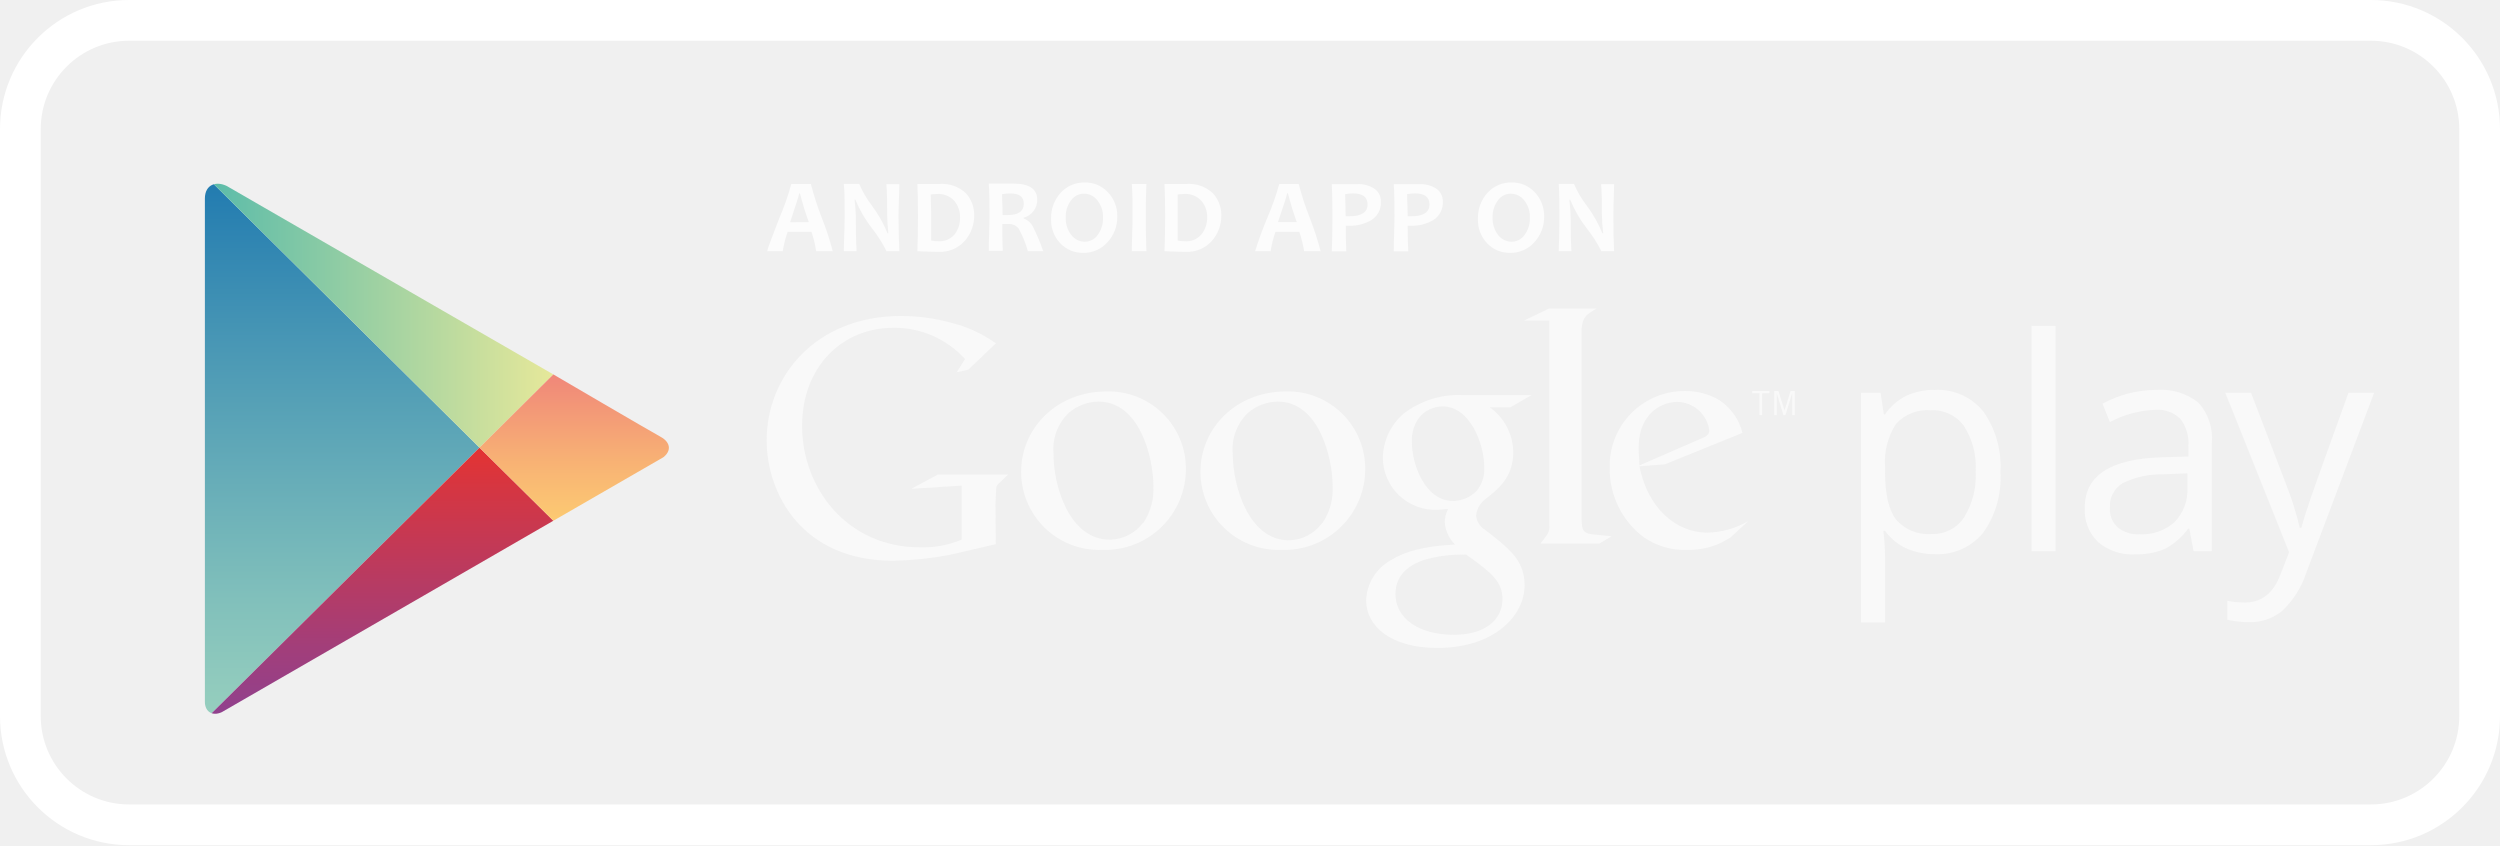
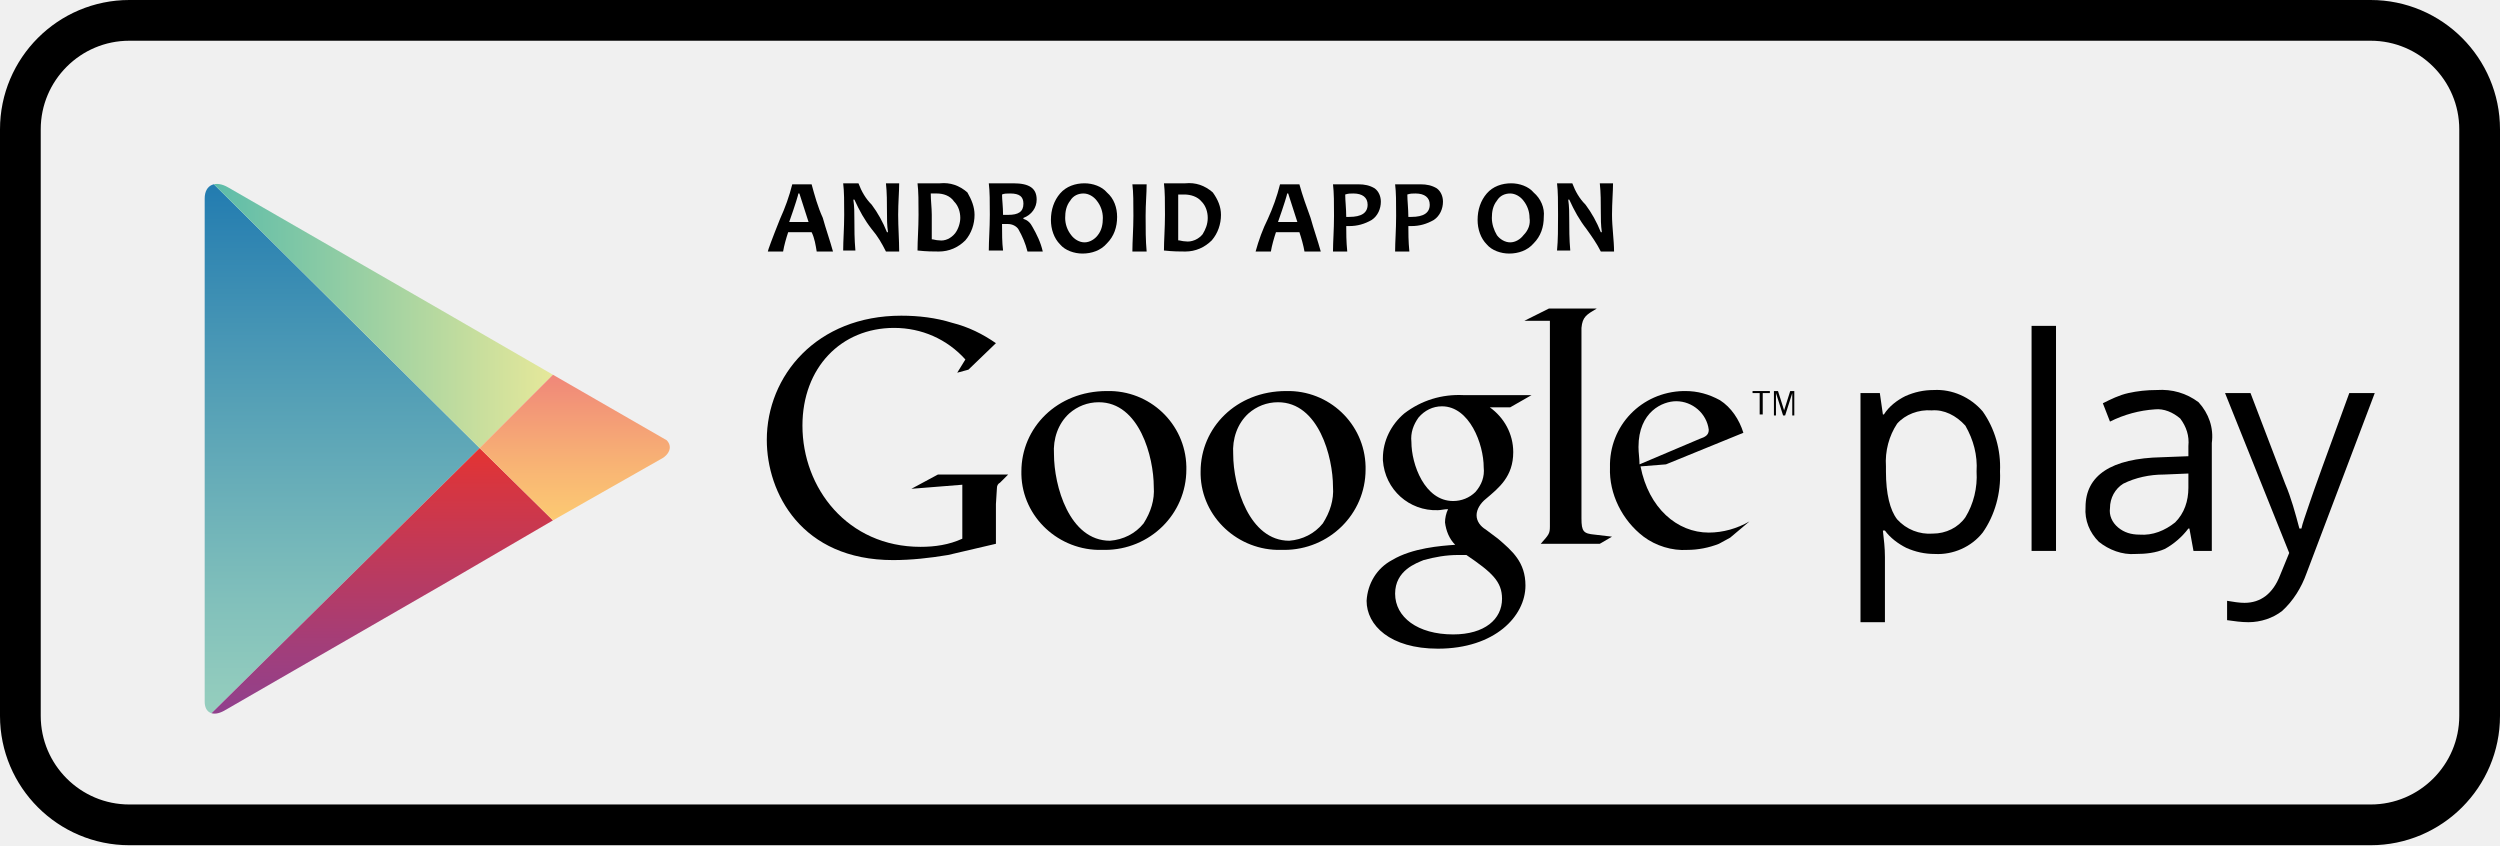
- <svg xmlns="http://www.w3.org/2000/svg" viewBox="0 0 245.51 83">
-   <defs>
-     <style>.cls-1,.cls-2{fill:none;}.cls-2{stroke:#fff;stroke-miterlimit:10;stroke-width:4px;}.cls-3{clip-path:url(#clip-path);}.cls-4{fill:url(#linear-gradient);}.cls-5{fill:url(#linear-gradient-2);}.cls-6{fill:url(#linear-gradient-3);}.cls-7{fill:url(#linear-gradient-4);}.cls-8{fill:#f9f9f9;}.cls-9{fill:#fcfcfc;}</style>
-     <clipPath id="clip-path">
-       <path class="cls-1" d="M54.34,36.77,43.45,30.49l-21-12.13c-1.16-.67-2.33-.27-2.33,1.14V68.91c0,1.06.84,1.51,1.85.93L43.45,57.43l10.89-6.29,10.46-6c1.23-.71,1.11-1.68.08-2.24S54.34,36.77,54.34,36.77Z" />
-     </clipPath>
-     <linearGradient id="linear-gradient" x1="33.6" y1="17.21" x2="33.6" y2="70.71" gradientUnits="userSpaceOnUse">
-       <stop offset="0" stop-color="#207ab0" />
-       <stop offset="0.32" stop-color="#4a98b5" />
-       <stop offset="0.78" stop-color="#81c0bb" />
-       <stop offset="1" stop-color="#97cfbe" />
-     </linearGradient>
-     <linearGradient id="linear-gradient-2" x1="20.11" y1="30.49" x2="54.34" y2="30.49" gradientUnits="userSpaceOnUse">
-       <stop offset="0" stop-color="#59bbaa" />
-       <stop offset="1" stop-color="#e6e89a" />
-     </linearGradient>
-     <linearGradient id="linear-gradient-3" x1="37.23" y1="43.96" x2="37.23" y2="70.9" gradientUnits="userSpaceOnUse">
-       <stop offset="0" stop-color="#e43332" />
-       <stop offset="0.16" stop-color="#d43643" />
-       <stop offset="0.73" stop-color="#a23e7a" />
-       <stop offset="1" stop-color="#8e4190" />
-     </linearGradient>
-     <linearGradient id="linear-gradient-4" x1="56.94" y1="36.77" x2="56.94" y2="51.14" gradientUnits="userSpaceOnUse">
-       <stop offset="0" stop-color="#f08779" />
-       <stop offset="0.63" stop-color="#f8b474" />
-       <stop offset="1" stop-color="#fcca72" />
-     </linearGradient>
-   </defs>
-   <g id="Layer_2" data-name="Layer 2">
-     <g id="Camada_1" data-name="Camada 1">
-       <rect class="cls-2" x="2" y="2" width="241.51" height="79" rx="10.68" />
+ <svg xmlns="http://www.w3.org/2000/svg" xmlns:xlink="http://www.w3.org/1999/xlink" version="1.1" id="Layer_1" x="0px" y="0px" viewBox="0 0 245.5 83" style="enable-background:new 0 0 245.5 83;" xml:space="preserve">
+   <style type="text/css">
+ 	.st0{fill:none;stroke:#000000;stroke-width:4;stroke-miterlimit:10;}
+ 	.st1{clip-path:url(#SVGID_2_);}
+ 	.st2{fill:url(#SVGID_3_);}
+ 	.st3{fill:url(#SVGID_4_);}
+ 	.st4{fill:url(#SVGID_5_);}
+ 	.st5{fill:url(#SVGID_6_);}
+ </style>
+   <g id="Layer_2_1_">
+     <g id="Camada_1">
+       <path class="st0" d="M12.7,2h220.1c5.9,0,10.7,4.8,10.7,10.7v57.6c0,5.9-4.8,10.7-10.7,10.7H12.7C6.8,81,2,76.2,2,70.3V12.7    C2,6.8,6.8,2,12.7,2z" />
      <g id="PLAY">
-         <g class="cls-3">
-           <polygon class="cls-4" points="20.11 17.21 20.11 43.96 20.11 70.71 47.09 43.96 20.11 17.21" />
-           <polygon class="cls-5" points="54.34 36.77 43.45 30.49 20.11 17.02 20.11 17.21 47.09 43.96 54.34 36.77" />
-           <polygon class="cls-6" points="20.11 70.71 20.11 70.9 43.45 57.43 54.34 51.14 47.09 43.96 20.11 70.71" />
-           <polygon class="cls-7" points="54.34 36.77 47.09 43.96 54.34 51.14 66.78 43.96 54.34 36.77" />
+         <g>
+           <defs>
+             <path id="SVGID_1_" d="M54.3,36.8l-10.9-6.3l-21-12.1c-1.2-0.7-2.3-0.3-2.3,1.1v49.4c0,1.1,0.8,1.5,1.9,0.9l21.5-12.4l10.9-6.3       l10.5-6c1.2-0.7,1.1-1.7,0.1-2.2S54.3,36.8,54.3,36.8z" />
+           </defs>
+           <clipPath id="SVGID_2_">
+             <use xlink:href="#SVGID_1_" style="overflow:visible;" />
+           </clipPath>
+           <g class="st1">
+             <linearGradient id="SVGID_3_" gradientUnits="userSpaceOnUse" x1="33.6" y1="66.79" x2="33.6" y2="13.29" gradientTransform="matrix(1 0 0 -1 0 84)">
+               <stop offset="0" style="stop-color:#207AB0" />
+               <stop offset="0.32" style="stop-color:#4A98B5" />
+               <stop offset="0.78" style="stop-color:#81C0BB" />
+               <stop offset="1" style="stop-color:#97CFBE" />
+             </linearGradient>
+             <polygon class="st2" points="20.1,17.2 20.1,44 20.1,70.7 47.1,44      " />
+             <linearGradient id="SVGID_4_" gradientUnits="userSpaceOnUse" x1="20.11" y1="53.51" x2="54.34" y2="53.51" gradientTransform="matrix(1 0 0 -1 0 84)">
+               <stop offset="0" style="stop-color:#59BBAA" />
+               <stop offset="1" style="stop-color:#E6E89A" />
+             </linearGradient>
+             <polygon class="st3" points="54.3,36.8 43.5,30.5 20.1,17 20.1,17.2 47.1,44      " />
+             <linearGradient id="SVGID_5_" gradientUnits="userSpaceOnUse" x1="37.225" y1="40.04" x2="37.225" y2="13.1" gradientTransform="matrix(1 0 0 -1 0 84)">
+               <stop offset="0" style="stop-color:#E43332" />
+               <stop offset="0.16" style="stop-color:#D43643" />
+               <stop offset="0.73" style="stop-color:#A23E7A" />
+               <stop offset="1" style="stop-color:#8E4190" />
+             </linearGradient>
+             <polygon class="st4" points="20.1,70.7 20.1,70.9 43.5,57.4 54.3,51.1 47.1,44      " />
+             <linearGradient id="SVGID_6_" gradientUnits="userSpaceOnUse" x1="56.935" y1="47.23" x2="56.935" y2="32.86" gradientTransform="matrix(1 0 0 -1 0 84)">
+               <stop offset="0" style="stop-color:#F08779" />
+               <stop offset="0.63" style="stop-color:#F8B474" />
+               <stop offset="1" style="stop-color:#FCCA72" />
+             </linearGradient>
+             <polygon class="st5" points="54.3,36.8 47.1,44 54.3,51.1 66.8,44      " />
+           </g>
        </g>
      </g>
-       <path class="cls-8" d="M190,54.42a6.75,6.75,0,0,1-2.77-.56,5.25,5.25,0,0,1-2.11-1.73h-.17a21.59,21.59,0,0,1,.17,2.58v6.41h-2.36V38.57h1.92L185,40.7h.11a5.53,5.53,0,0,1,2.11-1.84,6.44,6.44,0,0,1,2.77-.57,5.75,5.75,0,0,1,4.78,2.12,9.3,9.3,0,0,1,1.68,5.93,9.29,9.29,0,0,1-1.71,6A5.77,5.77,0,0,1,190,54.42Zm-.34-14.13a4.18,4.18,0,0,0-3.45,1.32,6.8,6.8,0,0,0-1.09,4.2v.53c0,2.19.36,3.75,1.09,4.69a4.17,4.17,0,0,0,3.51,1.41,3.64,3.64,0,0,0,3.16-1.63,7.76,7.76,0,0,0,1.14-4.5,7.44,7.44,0,0,0-1.14-4.46A3.76,3.76,0,0,0,189.61,40.29Z" />
-       <path class="cls-8" d="M201.87,54.13h-2.36V32h2.36Z" />
-       <path class="cls-8" d="M215.42,54.13,215,51.92h-.12a6.6,6.6,0,0,1-2.32,2,7.15,7.15,0,0,1-2.89.52,5.15,5.15,0,0,1-3.62-1.2,4.32,4.32,0,0,1-1.32-3.39q0-4.71,7.54-4.94l2.64-.08v-1a3.91,3.91,0,0,0-.79-2.7,3.2,3.2,0,0,0-2.52-.88,10.25,10.25,0,0,0-4.4,1.2l-.72-1.81a11.68,11.68,0,0,1,2.52-1,11.21,11.21,0,0,1,2.75-.35,5.93,5.93,0,0,1,4.12,1.23,5.19,5.19,0,0,1,1.34,4V54.13Zm-5.33-1.66a4.81,4.81,0,0,0,3.46-1.2,4.48,4.48,0,0,0,1.26-3.38V46.48l-2.36.1a8.64,8.64,0,0,0-4,.87,2.64,2.64,0,0,0-1.25,2.41,2.4,2.4,0,0,0,.78,1.94A3.16,3.16,0,0,0,210.09,52.47Z" />
-       <path class="cls-8" d="M218.53,38.57h2.53l3.4,8.88a33,33,0,0,1,1.39,4.38H226c.12-.48.38-1.3.77-2.47s1.68-4.77,3.86-10.79h2.52l-6.68,17.72A8.93,8.93,0,0,1,224.11,60a4.94,4.94,0,0,1-3.25,1.1,9.53,9.53,0,0,1-2.13-.24V59a8.41,8.41,0,0,0,1.74.17q2.43,0,3.47-2.73l.86-2.21Z" />
-       <path class="cls-8" d="M146.3,40a5.48,5.48,0,0,1,2.31,4.39c0,2.41-1.37,3.55-2.73,4.62a2.29,2.29,0,0,0-.92,1.6,1.79,1.79,0,0,0,.85,1.4l1.17.91c1.44,1.2,2.74,2.31,2.74,4.56,0,3-3,6.15-8.56,6.15-4.72,0-7-2.25-7-4.66a4.69,4.69,0,0,1,2.51-4c2-1.24,4.75-1.4,6.21-1.5a3.42,3.42,0,0,1-1-2.21,3,3,0,0,1,.32-1.27c-.36,0-.71.07-1,.07a5.14,5.14,0,0,1-5.4-5.11,5.83,5.83,0,0,1,2.08-4.36,8.88,8.88,0,0,1,5.83-1.79h6.7L148.32,40ZM144,54.47a5.71,5.71,0,0,0-.75,0,12.87,12.87,0,0,0-3.42.52c-.71.26-2.79,1-2.79,3.35s2.24,4,5.72,4c3.13,0,4.79-1.5,4.79-3.52C147.54,57.1,146.46,56.23,144,54.47Zm.94-6.18a3.3,3.3,0,0,0,.82-2.38c0-2.34-1.4-6-4.1-6A3,3,0,0,0,139.37,41a3.76,3.76,0,0,0-.72,2.4c0,2.18,1.27,5.8,4.07,5.8A3.33,3.33,0,0,0,144.93,48.29Z" />
-       <path class="cls-8" d="M125.81,54a7.66,7.66,0,0,1-7.92-7.67c0-4.26,3.47-7.89,8.41-7.89a7.59,7.59,0,0,1,7.77,7.66A7.94,7.94,0,0,1,125.81,54Zm4.06-2.63a5.89,5.89,0,0,0,1-3.61c0-2.86-1.36-8.32-5.39-8.32a4.55,4.55,0,0,0-2.93,1.11,4.92,4.92,0,0,0-1.49,4c0,3.22,1.59,8.51,5.52,8.51A4.13,4.13,0,0,0,129.87,51.32Z" />
-       <path class="cls-8" d="M108.2,54a7.66,7.66,0,0,1-7.92-7.67c0-4.26,3.47-7.89,8.41-7.89a7.59,7.59,0,0,1,7.77,7.66A7.94,7.94,0,0,1,108.2,54Zm4.07-2.63a6,6,0,0,0,1-3.61c0-2.86-1.36-8.32-5.39-8.32a4.55,4.55,0,0,0-2.93,1.11,4.92,4.92,0,0,0-1.49,4C103.43,47.68,105,53,109,53A4.16,4.16,0,0,0,112.27,51.32Z" />
-       <path class="cls-8" d="M97.79,53.44l-4.67,1.08a35.07,35.07,0,0,1-5.39.55c-9,0-12.44-6.63-12.44-11.82,0-6.34,4.86-12.22,13.2-12.22a18.57,18.57,0,0,1,5,.69,12.65,12.65,0,0,1,4.31,2l-2.71,2.58-1.14.26.82-1.3a9.33,9.33,0,0,0-7-3.07c-5.17,0-9,3.92-9,9.63,0,6.14,4.44,11.93,11.56,11.93A9.78,9.78,0,0,0,94.43,53V47.69L89.5,48l2.61-1.4H99l-.84.81a.75.75,0,0,0-.33.52c0,.3-.07,1.25-.07,1.57Z" />
-       <path class="cls-8" d="M156.62,52.5c-1.07-.1-1.3-.29-1.3-1.57V32.44c0-.07,0-.14,0-.21.13-1.14.46-1.34,1.47-1.93h-4.67l-2.45,1.18h2.49V51.65c0,.65-.13.75-.88,1.73h5.78l1.21-.72Z" />
-       <path class="cls-8" d="M169.92,52.8c-.36.19-.72.42-1.07.58a7.52,7.52,0,0,1-3.15.62,7,7,0,0,1-4.32-1.27,8.38,8.38,0,0,1-3.3-6.84,7.34,7.34,0,0,1,7.42-7.49,6.4,6.4,0,0,1,3.35.9,5.42,5.42,0,0,1,2.27,3.21l-7.63,3.09-2.49.19c.81,4.12,3.6,6.52,6.68,6.52a8.44,8.44,0,0,0,4-1.13Zm-3-9.67c.61-.23.94-.42.94-.87a3.22,3.22,0,0,0-3.21-2.79c-1.3,0-3.73,1-3.73,4.5,0,.56.06,1.14.09,1.73Z" />
-       <path class="cls-8" d="M173.05,38.62v2.14h-.26V38.62h-.71V38.4h1.68v.22Z" />
-       <path class="cls-8" d="M176,40.76V38.6h0l-.66,2.16h-.2l-.66-2.16h0v2.16h-.24V38.4h.41l.6,1.91h0l.59-1.91h.41v2.36Z" />
-       <path class="cls-9" d="M81.78,24.67H80.15a10.67,10.67,0,0,0-.46-1.9H77.35a9.85,9.85,0,0,0-.48,1.9H75.34c0-.13.4-1.21,1.19-3.24a25.68,25.68,0,0,0,1.18-3.36h1.92a29.44,29.44,0,0,0,1.07,3.31A28.92,28.92,0,0,1,81.78,24.67Zm-2.35-2.86A29.22,29.22,0,0,1,78.56,19h-.08c0,.13-.3,1.07-.89,2.83Z" />
-       <path class="cls-9" d="M88.32,24.67H87.06a12.22,12.22,0,0,0-1.39-2.2A12.11,12.11,0,0,1,84,19.61h-.08a16.71,16.71,0,0,1,.13,2c0,.83,0,1.85.07,3.05H82.87c0-1.05.08-2.2.08-3.45s0-2.29-.08-3.15h1.51a9.7,9.7,0,0,0,1.25,2.14,12.33,12.33,0,0,1,1.53,2.71h.08a19.52,19.52,0,0,1-.12-2c0-.92,0-1.86-.07-2.82h1.27c0,.84-.08,1.89-.08,3.15S88.27,23.64,88.32,24.67Z" />
-       <path class="cls-9" d="M95.67,21.14a3.74,3.74,0,0,1-.93,2.52,3.22,3.22,0,0,1-2.58,1.07q-.75,0-2.07-.06.06-1.53.06-3.45t-.06-3.15H91l.65,0h.56a3.4,3.4,0,0,1,2.65.91A3.16,3.16,0,0,1,95.67,21.14Zm-1.39.22a2.43,2.43,0,0,0-.57-1.64A2.11,2.11,0,0,0,92,19.05a5.71,5.71,0,0,0-.6.05c0,.67.05,1.38.05,2.12s0,1.61,0,2.4a3,3,0,0,0,.66.07A1.93,1.93,0,0,0,93.76,23,2.6,2.6,0,0,0,94.28,21.36Z" />
-       <path class="cls-9" d="M102.45,24.67h-1.51a10.08,10.08,0,0,0-.9-2.22A1.18,1.18,0,0,0,99,22h-.57c0,.87,0,1.75.05,2.63H97.1c0-1,.07-2.17.07-3.45s0-2.28-.07-3.15H98l.63,0h.9c1.55,0,2.33.53,2.33,1.59a1.79,1.79,0,0,1-1.33,1.76v.08a1.59,1.59,0,0,1,.9.79A19.12,19.12,0,0,1,102.45,24.67ZM100.54,20c0-.67-.43-1-1.29-1a4.36,4.36,0,0,0-.85.07c0,.52.06,1.2.06,2.05h.47C100,21.13,100.54,20.75,100.54,20Z" />
-       <path class="cls-9" d="M109.72,21.25a3.62,3.62,0,0,1-1,2.58,3.09,3.09,0,0,1-2.36,1,3,3,0,0,1-2.24-.94,3.3,3.3,0,0,1-.9-2.39,3.65,3.65,0,0,1,.95-2.58,3.12,3.12,0,0,1,2.36-1,3,3,0,0,1,2.24.93A3.31,3.31,0,0,1,109.72,21.25Zm-1.4.14a2.55,2.55,0,0,0-.55-1.71,1.65,1.65,0,0,0-1.33-.66,1.54,1.54,0,0,0-1.26.66,2.61,2.61,0,0,0-.52,1.68,2.61,2.61,0,0,0,.55,1.72,1.65,1.65,0,0,0,1.33.66,1.54,1.54,0,0,0,1.26-.67A2.67,2.67,0,0,0,108.32,21.39Z" />
-       <path class="cls-9" d="M112.58,24.67h-1.43c0-1.05.07-2.2.07-3.45s0-2.29-.07-3.15h1.43q-.06,1.28-.06,3.15T112.58,24.67Z" />
-       <path class="cls-9" d="M119.94,21.14a3.74,3.74,0,0,1-.93,2.52,3.22,3.22,0,0,1-2.58,1.07q-.75,0-2.07-.06.06-1.53.06-3.45t-.06-3.15h.89l.64,0h.57a3.4,3.4,0,0,1,2.65.91A3.16,3.16,0,0,1,119.94,21.14Zm-1.39.22a2.43,2.43,0,0,0-.57-1.64,2.11,2.11,0,0,0-1.73-.67,5.51,5.51,0,0,0-.6.05c0,.67,0,1.38,0,2.12s0,1.61,0,2.4a3,3,0,0,0,.66.07A1.93,1.93,0,0,0,118,23,2.6,2.6,0,0,0,118.55,21.36Z" />
-       <path class="cls-9" d="M129.69,24.67h-1.62a11.16,11.16,0,0,0-.47-1.9h-2.34a9.85,9.85,0,0,0-.48,1.9h-1.52a34.45,34.45,0,0,1,1.18-3.24,26.77,26.77,0,0,0,1.19-3.36h1.91a28.43,28.43,0,0,0,1.08,3.31A30,30,0,0,1,129.69,24.67Zm-2.34-2.86a29.22,29.22,0,0,1-.87-2.83h-.08c0,.13-.3,1.07-.9,2.83Z" />
-       <path class="cls-9" d="M135.61,19.8a2,2,0,0,1-.9,1.79,4.06,4.06,0,0,1-2.21.58h-.34c0,.63,0,1.47.05,2.51h-1.42q.06-1.47.06-3.45,0-1.83-.06-3.15h.88l.72,0h.92a2.89,2.89,0,0,1,1.63.43A1.5,1.5,0,0,1,135.61,19.8Zm-1.31.28c0-.73-.48-1.09-1.44-1.09a4.09,4.09,0,0,0-.76.08c0,.64.05,1.36.05,2.17h.3C133.68,21.25,134.3,20.86,134.3,20.08Z" />
-       <path class="cls-9" d="M141.69,19.8a2,2,0,0,1-.9,1.79,4.06,4.06,0,0,1-2.21.58h-.34c0,.63,0,1.47.06,2.51h-1.43c0-1,.07-2.13.07-3.45s0-2.27-.07-3.15h.88l.72,0h.93a2.94,2.94,0,0,1,1.63.43A1.49,1.49,0,0,1,141.69,19.8Zm-1.31.28c0-.73-.48-1.09-1.44-1.09a4.18,4.18,0,0,0-.76.08c0,.64.06,1.36.06,2.17h.29C139.76,21.25,140.38,20.86,140.38,20.08Z" />
-       <path class="cls-9" d="M151.64,21.25a3.62,3.62,0,0,1-1,2.58,3.09,3.09,0,0,1-2.36,1,3,3,0,0,1-2.24-.94,3.3,3.3,0,0,1-.9-2.39,3.65,3.65,0,0,1,.95-2.58,3.1,3.1,0,0,1,2.36-1,3,3,0,0,1,2.24.93A3.35,3.35,0,0,1,151.64,21.25Zm-1.4.14a2.55,2.55,0,0,0-.55-1.71,1.67,1.67,0,0,0-1.34-.66,1.53,1.53,0,0,0-1.25.66,2.61,2.61,0,0,0-.52,1.68,2.66,2.66,0,0,0,.54,1.72,1.68,1.68,0,0,0,1.34.66,1.55,1.55,0,0,0,1.26-.67A2.67,2.67,0,0,0,150.24,21.39Z" />
-       <path class="cls-9" d="M158.51,24.67h-1.25a12.69,12.69,0,0,0-1.4-2.2,11.94,11.94,0,0,1-1.66-2.86h-.08a19.06,19.06,0,0,1,.13,2c0,.83,0,1.85.07,3.05h-1.25c.05-1.05.07-2.2.07-3.45s0-2.29-.07-3.15h1.5a9.52,9.52,0,0,0,1.26,2.14,12.33,12.33,0,0,1,1.53,2.71h.08a17.28,17.28,0,0,1-.13-2c0-.92,0-1.86-.07-2.82h1.27c0,.84-.07,1.89-.07,3.15S158.46,23.64,158.51,24.67Z" />
+       <path d="M190,54.4c-1,0-1.9-0.2-2.8-0.6c-0.8-0.4-1.6-1-2.1-1.7h-0.2c0.1,0.9,0.2,1.7,0.2,2.6v6.4h-2.4V38.6h1.9l0.3,2.1h0.1    c0.5-0.8,1.3-1.4,2.1-1.8c0.9-0.4,1.8-0.6,2.8-0.6c1.8-0.1,3.6,0.7,4.8,2.1c1.2,1.7,1.8,3.8,1.7,5.9c0.1,2.1-0.5,4.3-1.7,6    C193.6,53.7,191.8,54.5,190,54.4z M189.7,40.3c-1.3-0.1-2.6,0.4-3.4,1.3c-0.8,1.2-1.2,2.7-1.1,4.2v0.5c0,2.2,0.4,3.8,1.1,4.7    c0.9,1,2.2,1.5,3.5,1.4c1.3,0,2.5-0.6,3.2-1.6c0.8-1.3,1.2-2.9,1.1-4.5c0.1-1.6-0.3-3.1-1.1-4.5C192.1,40.8,190.9,40.2,189.7,40.3    L189.7,40.3z" />
+       <path d="M201.9,54.1h-2.4V32h2.4V54.1z" />
+       <path d="M215.4,54.1l-0.4-2.2h-0.1c-0.6,0.8-1.4,1.5-2.3,2c-0.9,0.4-1.9,0.5-2.9,0.5c-1.3,0.1-2.6-0.4-3.6-1.2    c-0.9-0.9-1.4-2.1-1.3-3.4c0-3.1,2.5-4.8,7.5-4.9l2.6-0.1v-1c0.1-1-0.2-1.9-0.8-2.7c-0.7-0.6-1.6-1-2.5-0.9    c-1.5,0.1-3,0.5-4.4,1.2l-0.7-1.8c0.8-0.4,1.6-0.8,2.5-1c0.9-0.2,1.8-0.3,2.8-0.3c1.5-0.1,2.9,0.3,4.1,1.2c1,1.1,1.5,2.5,1.3,4    v10.6H215.4z M210.1,52.5c1.3,0.1,2.5-0.4,3.5-1.2c0.9-0.9,1.3-2.1,1.3-3.4v-1.4l-2.4,0.1c-1.4,0-2.8,0.3-4,0.9    c-0.8,0.5-1.3,1.4-1.3,2.4c-0.1,0.7,0.2,1.4,0.8,1.9C208.6,52.3,209.3,52.5,210.1,52.5z" />
+       <path d="M218.5,38.6h2.5l3.4,8.9c0.6,1.4,1,2.9,1.4,4.4h0.2c0.1-0.5,0.4-1.3,0.8-2.5s1.7-4.8,3.9-10.8h2.5l-6.7,17.7    c-0.5,1.4-1.3,2.7-2.4,3.7c-0.9,0.7-2.1,1.1-3.3,1.1c-0.7,0-1.4-0.1-2.1-0.2V59c0.6,0.1,1.2,0.2,1.7,0.2c1.6,0,2.8-0.9,3.5-2.7    l0.9-2.2L218.5,38.6z" />
+       <path d="M146.3,40c1.4,1,2.3,2.6,2.3,4.4c0,2.4-1.4,3.5-2.7,4.6c-0.5,0.4-0.9,1-0.9,1.6c0,0.6,0.4,1.1,0.9,1.4l1.2,0.9    c1.4,1.2,2.7,2.3,2.7,4.6c0,3-3,6.2-8.6,6.2c-4.7,0-7-2.3-7-4.7c0.1-1.7,1-3.2,2.5-4c2-1.2,4.8-1.4,6.2-1.5    c-0.6-0.6-0.9-1.4-1-2.2c0-0.4,0.1-0.9,0.3-1.3c-0.4,0-0.7,0.1-1,0.1c-2.8,0.1-5.2-2-5.4-4.9c0-0.1,0-0.2,0-0.2    c0-1.7,0.8-3.3,2.1-4.4c1.7-1.3,3.7-1.9,5.8-1.8h6.7l-2.1,1.2H146.3z M144,54.5c-0.2,0-0.5,0-0.8,0c-1.2,0-2.3,0.2-3.4,0.5    c-0.7,0.3-2.8,1-2.8,3.3s2.2,4,5.7,4c3.1,0,4.8-1.5,4.8-3.5C147.5,57.1,146.5,56.2,144,54.5z M144.9,48.3c0.6-0.7,0.9-1.5,0.8-2.4    c0-2.3-1.4-6-4.1-6c-0.9,0-1.7,0.4-2.3,1.1c-0.5,0.7-0.8,1.5-0.7,2.4c0,2.2,1.3,5.8,4.1,5.8C143.5,49.2,144.3,48.9,144.9,48.3    L144.9,48.3z" />
+       <path d="M125.8,54c-4.2,0.1-7.8-3.2-7.9-7.4c0-0.1,0-0.2,0-0.3c0-4.3,3.5-7.9,8.4-7.9c4.2-0.1,7.7,3.2,7.8,7.4c0,0.1,0,0.2,0,0.3    c0,4.4-3.6,7.9-8,7.9C126,54,125.9,54,125.8,54z M129.9,51.4c0.7-1.1,1.1-2.3,1-3.6c0-2.9-1.4-8.3-5.4-8.3c-1.1,0-2.1,0.4-2.9,1.1    c-1.1,1-1.6,2.5-1.5,4c0,3.2,1.6,8.5,5.5,8.5C127.9,53,129.1,52.4,129.9,51.4L129.9,51.4z" />
+       <path d="M108.2,54c-4.2,0.1-7.8-3.2-7.9-7.4c0-0.1,0-0.2,0-0.3c0-4.3,3.5-7.9,8.4-7.9c4.2-0.1,7.7,3.2,7.8,7.4c0,0.1,0,0.2,0,0.3    c0,4.4-3.6,7.9-8,7.9C108.4,54,108.3,54,108.2,54z M112.3,51.4c0.7-1.1,1.1-2.3,1-3.6c0-2.9-1.4-8.3-5.4-8.3    c-1.1,0-2.1,0.4-2.9,1.1c-1.1,1-1.6,2.5-1.5,4c0,3.1,1.5,8.5,5.5,8.5C110.3,53,111.5,52.4,112.3,51.4L112.3,51.4z" />
+       <path d="M97.8,53.4l-4.7,1.1c-1.8,0.3-3.6,0.5-5.4,0.5c-9,0-12.4-6.6-12.4-11.8c0-6.3,4.9-12.2,13.2-12.2c1.7,0,3.4,0.2,5,0.7    c1.6,0.4,3,1.1,4.3,2l-2.7,2.6l-1.1,0.3l0.8-1.3c-1.8-2-4.3-3.1-7-3.1c-5.2,0-9,3.9-9,9.6c0,6.1,4.4,11.9,11.6,11.9    c1.4,0,2.8-0.2,4.1-0.8v-5.3L89.5,48l2.6-1.4H99l-0.8,0.8c-0.2,0.1-0.3,0.3-0.3,0.5c0,0.3-0.1,1.3-0.1,1.6L97.8,53.4z" />
+       <path d="M156.6,52.5c-1.1-0.1-1.3-0.3-1.3-1.6V32.4c0-0.1,0-0.1,0-0.2c0.1-1.1,0.5-1.3,1.5-1.9h-4.7l-2.4,1.2h2.5v20.2    c0,0.7-0.1,0.8-0.9,1.7h5.8l1.2-0.7L156.6,52.5z" />
+       <path d="M169.9,52.8c-0.4,0.2-0.7,0.4-1.1,0.6c-1,0.4-2.1,0.6-3.1,0.6c-1.5,0.1-3.1-0.4-4.3-1.3c-2.1-1.6-3.4-4.2-3.3-6.8    c-0.1-4.1,3.1-7.4,7.2-7.5c0.1,0,0.2,0,0.2,0c1.2,0,2.3,0.3,3.4,0.9c1.1,0.7,1.9,1.9,2.3,3.2l-7.6,3.1l-2.5,0.2    c0.8,4.1,3.6,6.5,6.7,6.5c1.4,0,2.8-0.4,4-1.1L169.9,52.8z M166.9,43.1c0.6-0.2,0.9-0.4,0.9-0.9c-0.2-1.6-1.6-2.8-3.2-2.8    c-1.3,0-3.7,1-3.7,4.5c0,0.6,0.1,1.1,0.1,1.7L166.9,43.1z" />
+       <path d="M173.1,38.6v2.1h-0.3v-2.1h-0.7v-0.2h1.7v0.2L173.1,38.6z" />
+       <path d="M176,40.8v-2.2l0,0l-0.7,2.2h-0.2l-0.7-2.2l0,0v2.2h-0.2v-2.4h0.4l0.6,1.9l0,0l0.6-1.9h0.4v2.4L176,40.8z" />
+       <path d="M81.8,24.7h-1.6c-0.1-0.6-0.2-1.3-0.5-1.9h-2.3c-0.2,0.6-0.4,1.3-0.5,1.9h-1.5c0-0.1,0.4-1.2,1.2-3.2    c0.5-1.1,0.9-2.2,1.2-3.4h1.9c0.3,1.1,0.6,2.2,1.1,3.3C81.1,22.5,81.5,23.6,81.8,24.7z M79.4,21.8c-0.3-0.9-0.6-1.9-0.9-2.8h-0.1    c0,0.1-0.3,1.1-0.9,2.8L79.4,21.8z" />
+       <path d="M88.3,24.7h-1.3c-0.4-0.8-0.8-1.5-1.4-2.2c-0.7-0.9-1.2-1.8-1.7-2.9h-0.1c0.1,0.7,0.1,1.3,0.1,2c0,0.8,0,1.9,0.1,3h-1.2    c0-1,0.1-2.2,0.1-3.5s0-2.3-0.1-3.1h1.5c0.3,0.8,0.7,1.5,1.3,2.1c0.6,0.8,1.1,1.7,1.5,2.7h0.1c-0.1-0.7-0.1-1.3-0.1-2    c0-0.9,0-1.9-0.1-2.8h1.3c0,0.8-0.1,1.9-0.1,3.1S88.3,23.6,88.3,24.7z" />
+       <path d="M95.7,21.1c0,0.9-0.3,1.8-0.9,2.5c-0.7,0.7-1.6,1.1-2.6,1.1c-0.5,0-1.2,0-2.1-0.1c0-1,0.1-2.2,0.1-3.5    c0-1.3,0-2.3-0.1-3.1H91h0.7h0.6c1-0.1,1.9,0.2,2.7,0.9C95.4,19.6,95.7,20.3,95.7,21.1z M94.3,21.4c0-0.6-0.2-1.2-0.6-1.6    C93.3,19.2,92.6,19,92,19c-0.2,0-0.4,0-0.6,0c0,0.7,0.1,1.4,0.1,2.1s0,1.6,0,2.4c0.2,0,0.4,0.1,0.7,0.1c0.6,0.1,1.2-0.2,1.6-0.7    C94.1,22.5,94.3,21.9,94.3,21.4z" />
+       <path d="M102.4,24.7h-1.5c-0.2-0.8-0.5-1.5-0.9-2.2c-0.2-0.3-0.6-0.5-1-0.5h-0.6c0,0.9,0,1.8,0.1,2.6h-1.4c0-1,0.1-2.2,0.1-3.5    s0-2.3-0.1-3.1H98h0.6h0.9c1.6,0,2.3,0.5,2.3,1.6c0,0.8-0.5,1.5-1.3,1.8v0.1c0.4,0.1,0.7,0.4,0.9,0.8    C101.8,23,102.2,23.8,102.4,24.7z M100.5,20c0-0.7-0.4-1-1.3-1c-0.3,0-0.6,0-0.8,0.1c0,0.5,0.1,1.2,0.1,2h0.5    C100,21.1,100.5,20.8,100.5,20z" />
+       <path d="M109.7,21.3c0,1-0.3,1.9-1,2.6c-0.6,0.7-1.5,1-2.4,1c-0.8,0-1.7-0.3-2.2-0.9c-0.6-0.6-0.9-1.5-0.9-2.4    c0-1,0.3-1.9,0.9-2.6c0.6-0.7,1.5-1,2.4-1c0.8,0,1.7,0.3,2.2,0.9C109.4,19.5,109.7,20.4,109.7,21.3z M108.3,21.4    c0-0.6-0.2-1.2-0.6-1.7c-0.3-0.4-0.8-0.7-1.3-0.7c-0.5,0-1,0.2-1.3,0.7c-0.4,0.5-0.5,1.1-0.5,1.7c0,0.6,0.2,1.2,0.6,1.7    c0.3,0.4,0.8,0.7,1.3,0.7c0.5,0,1-0.3,1.3-0.7C108.2,22.6,108.3,22,108.3,21.4z" />
+       <path d="M112.6,24.7h-1.4c0-1,0.1-2.2,0.1-3.5s0-2.3-0.1-3.1h1.4c0,0.9-0.1,1.9-0.1,3.1C112.5,22.5,112.5,23.6,112.6,24.7z" />
+       <path d="M119.9,21.1c0,0.9-0.3,1.8-0.9,2.5c-0.7,0.7-1.6,1.1-2.6,1.1c-0.5,0-1.2,0-2.1-0.1c0-1,0.1-2.2,0.1-3.5    c0-1.3,0-2.3-0.1-3.1h0.9h0.6h0.6c1-0.1,1.9,0.2,2.7,0.9C119.6,19.6,119.9,20.3,119.9,21.1z M118.6,21.4c0-0.6-0.2-1.2-0.6-1.6    c-0.4-0.5-1.1-0.7-1.7-0.7c-0.2,0-0.4,0-0.6,0c0,0.7,0,1.4,0,2.1s0,1.6,0,2.4c0.2,0,0.4,0.1,0.7,0.1c0.6,0.1,1.3-0.2,1.7-0.7    C118.4,22.5,118.6,22,118.6,21.4z" />
+       <path d="M129.7,24.7h-1.6c-0.1-0.6-0.3-1.3-0.5-1.9h-2.3c-0.2,0.6-0.4,1.3-0.5,1.9h-1.5c0.3-1.1,0.7-2.2,1.2-3.2    c0.5-1.1,0.9-2.2,1.2-3.4h1.9c0.3,1.1,0.7,2.2,1.1,3.3C129,22.5,129.4,23.6,129.7,24.7z M127.4,21.8c-0.3-0.9-0.6-1.9-0.9-2.8    h-0.1c0,0.1-0.3,1.1-0.9,2.8H127.4z" />
+       <path d="M135.6,19.8c0,0.7-0.3,1.4-0.9,1.8c-0.7,0.4-1.4,0.6-2.2,0.6h-0.3c0,0.6,0,1.5,0.1,2.5h-1.4c0-1,0.1-2.1,0.1-3.5    c0-1.2,0-2.3-0.1-3.1h0.9h0.7h0.9c0.6,0,1.1,0.1,1.6,0.4C135.4,18.8,135.6,19.3,135.6,19.8z M134.3,20.1c0-0.7-0.5-1.1-1.4-1.1    c-0.3,0-0.5,0-0.8,0.1c0,0.6,0.1,1.4,0.1,2.2h0.3C133.7,21.3,134.3,20.9,134.3,20.1z" />
+       <path d="M141.7,19.8c0,0.7-0.3,1.4-0.9,1.8c-0.7,0.4-1.4,0.6-2.2,0.6h-0.3c0,0.6,0,1.5,0.1,2.5h-1.4c0-1,0.1-2.1,0.1-3.5    s0-2.3-0.1-3.1h0.9h0.7h0.9c0.6,0,1.1,0.1,1.6,0.4C141.5,18.8,141.7,19.3,141.7,19.8z M140.4,20.1c0-0.7-0.5-1.1-1.4-1.1    c-0.3,0-0.5,0-0.8,0.1c0,0.6,0.1,1.4,0.1,2.2h0.3C139.8,21.3,140.4,20.9,140.4,20.1z" />
+       <path d="M151.6,21.3c0,1-0.3,1.9-1,2.6c-0.6,0.7-1.5,1-2.4,1c-0.8,0-1.7-0.3-2.2-0.9c-0.6-0.6-0.9-1.5-0.9-2.4    c0-1,0.3-1.9,0.9-2.6c0.6-0.7,1.5-1,2.4-1c0.8,0,1.7,0.3,2.2,0.9C151.3,19.5,151.7,20.4,151.6,21.3z M150.2,21.4    c0-0.6-0.2-1.2-0.6-1.7c-0.3-0.4-0.8-0.7-1.3-0.7c-0.5,0-1,0.2-1.3,0.7c-0.4,0.5-0.5,1.1-0.5,1.7c0,0.6,0.2,1.2,0.5,1.7    c0.3,0.4,0.8,0.7,1.3,0.7c0.5,0,1-0.3,1.3-0.7C150.1,22.6,150.3,22,150.2,21.4z" />
+       <path d="M158.5,24.7h-1.3c-0.4-0.8-0.9-1.5-1.4-2.2c-0.7-0.9-1.2-1.8-1.7-2.9h-0.1c0.1,0.7,0.1,1.3,0.1,2c0,0.8,0,1.9,0.1,3h-1.3    c0.1-1,0.1-2.2,0.1-3.5s0-2.3-0.1-3.1h1.5c0.3,0.8,0.7,1.5,1.3,2.1c0.6,0.8,1.1,1.7,1.5,2.7h0.1c-0.1-0.7-0.1-1.3-0.1-2    c0-0.9,0-1.9-0.1-2.8h1.3c0,0.8-0.1,1.9-0.1,3.1S158.5,23.6,158.5,24.7z" />
    </g>
  </g>
</svg>
